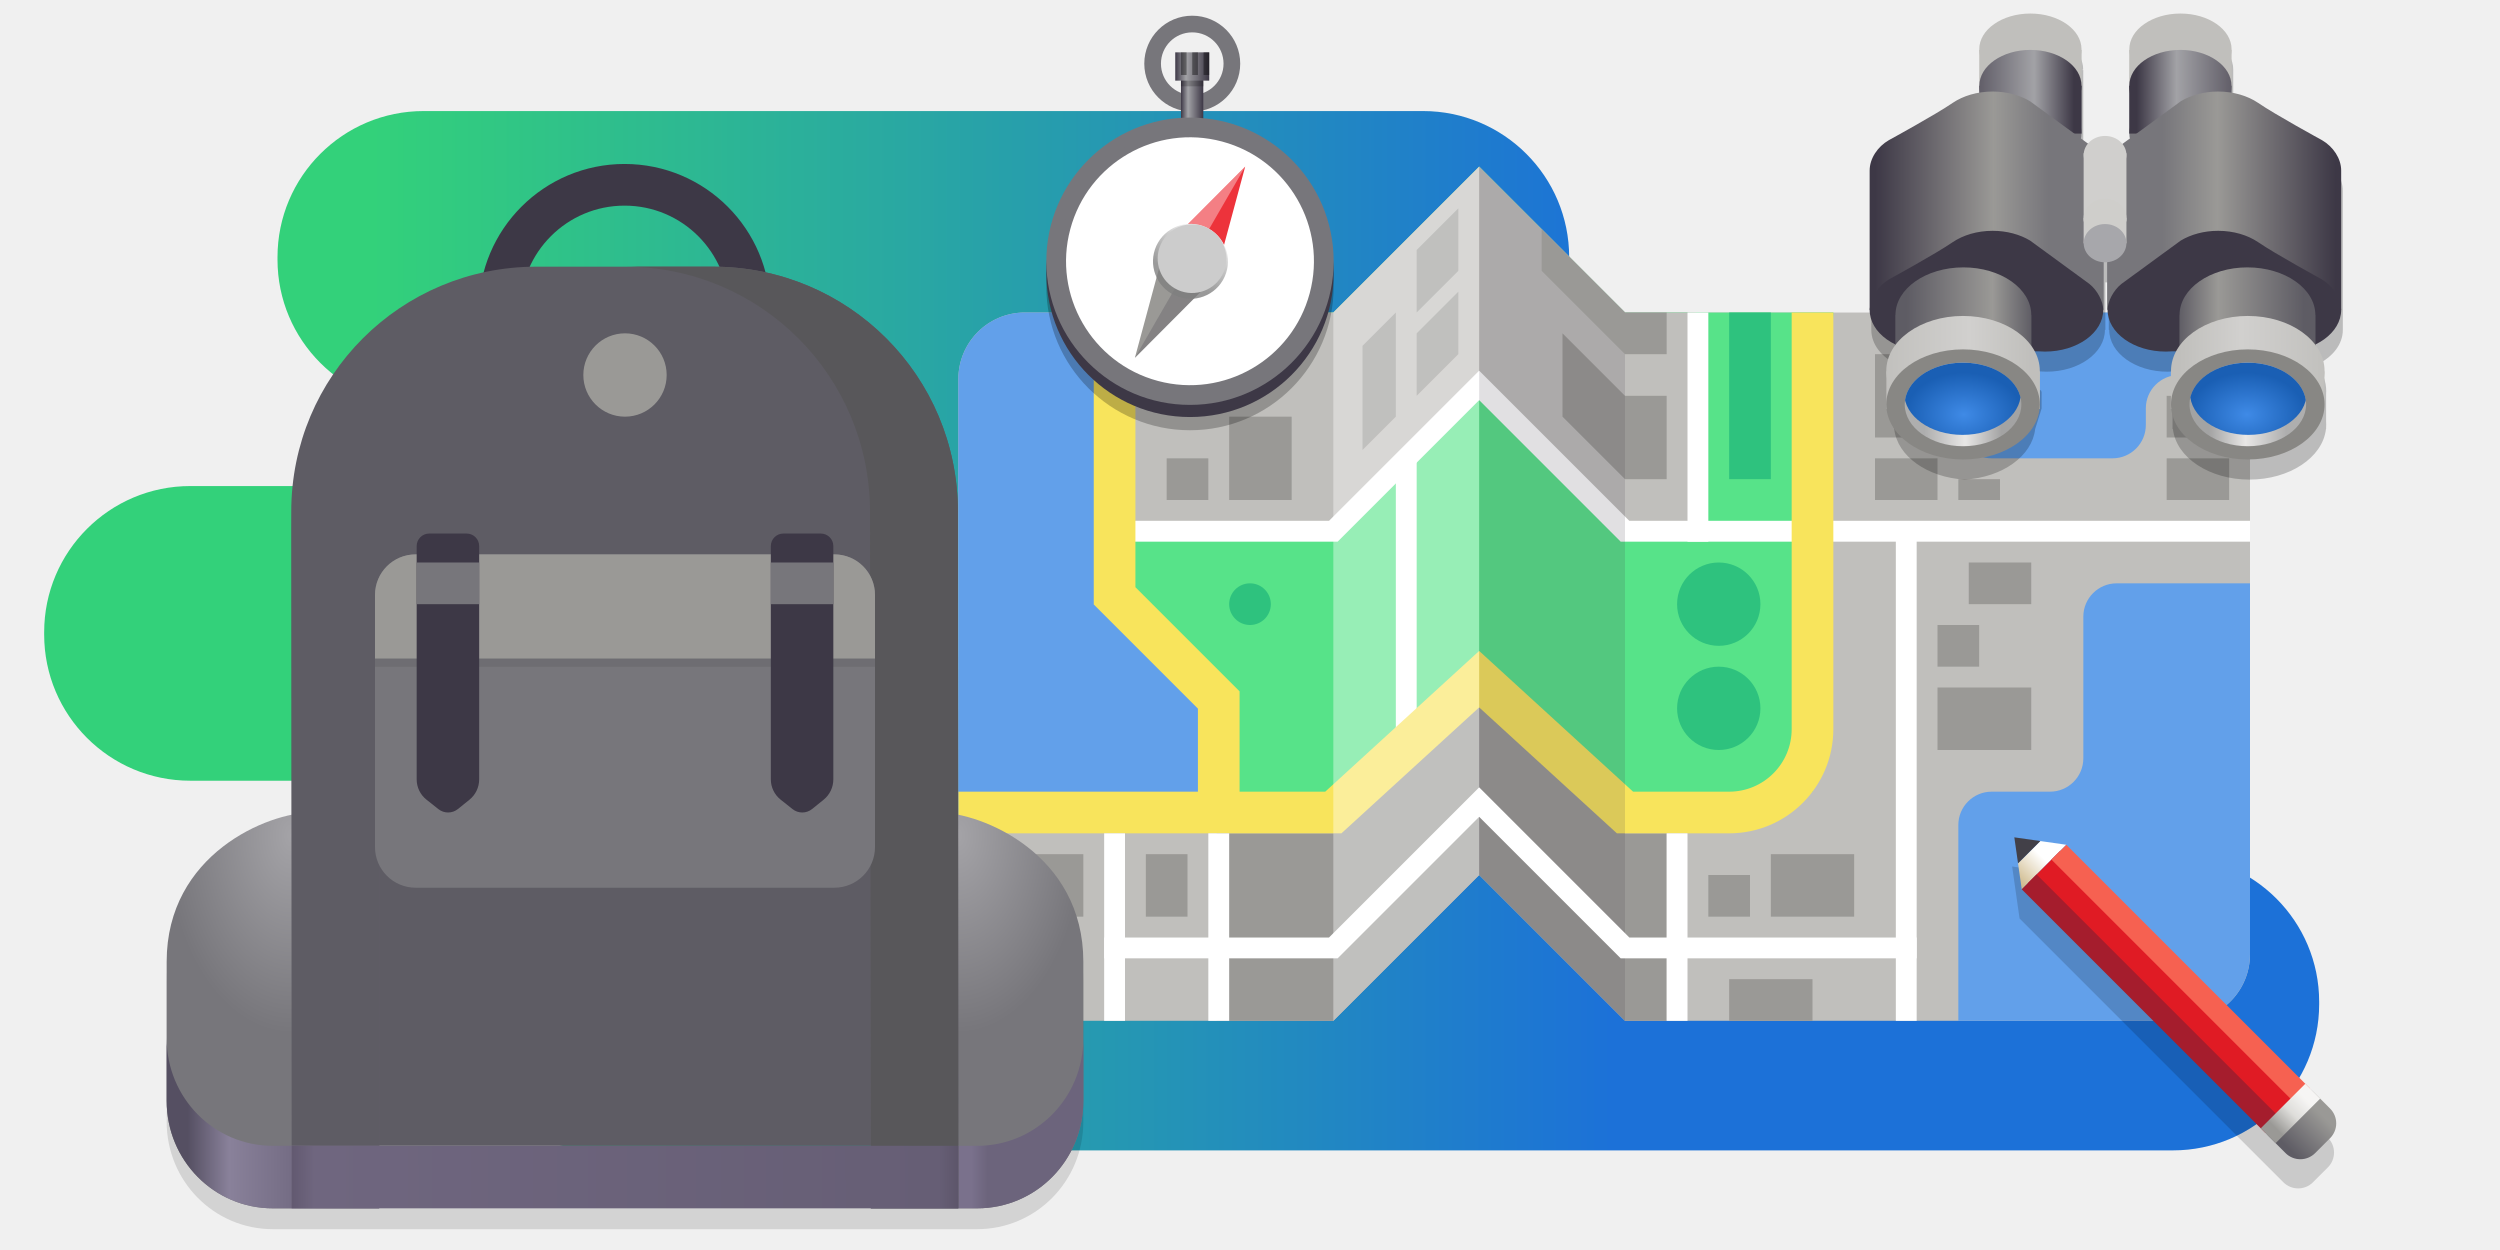
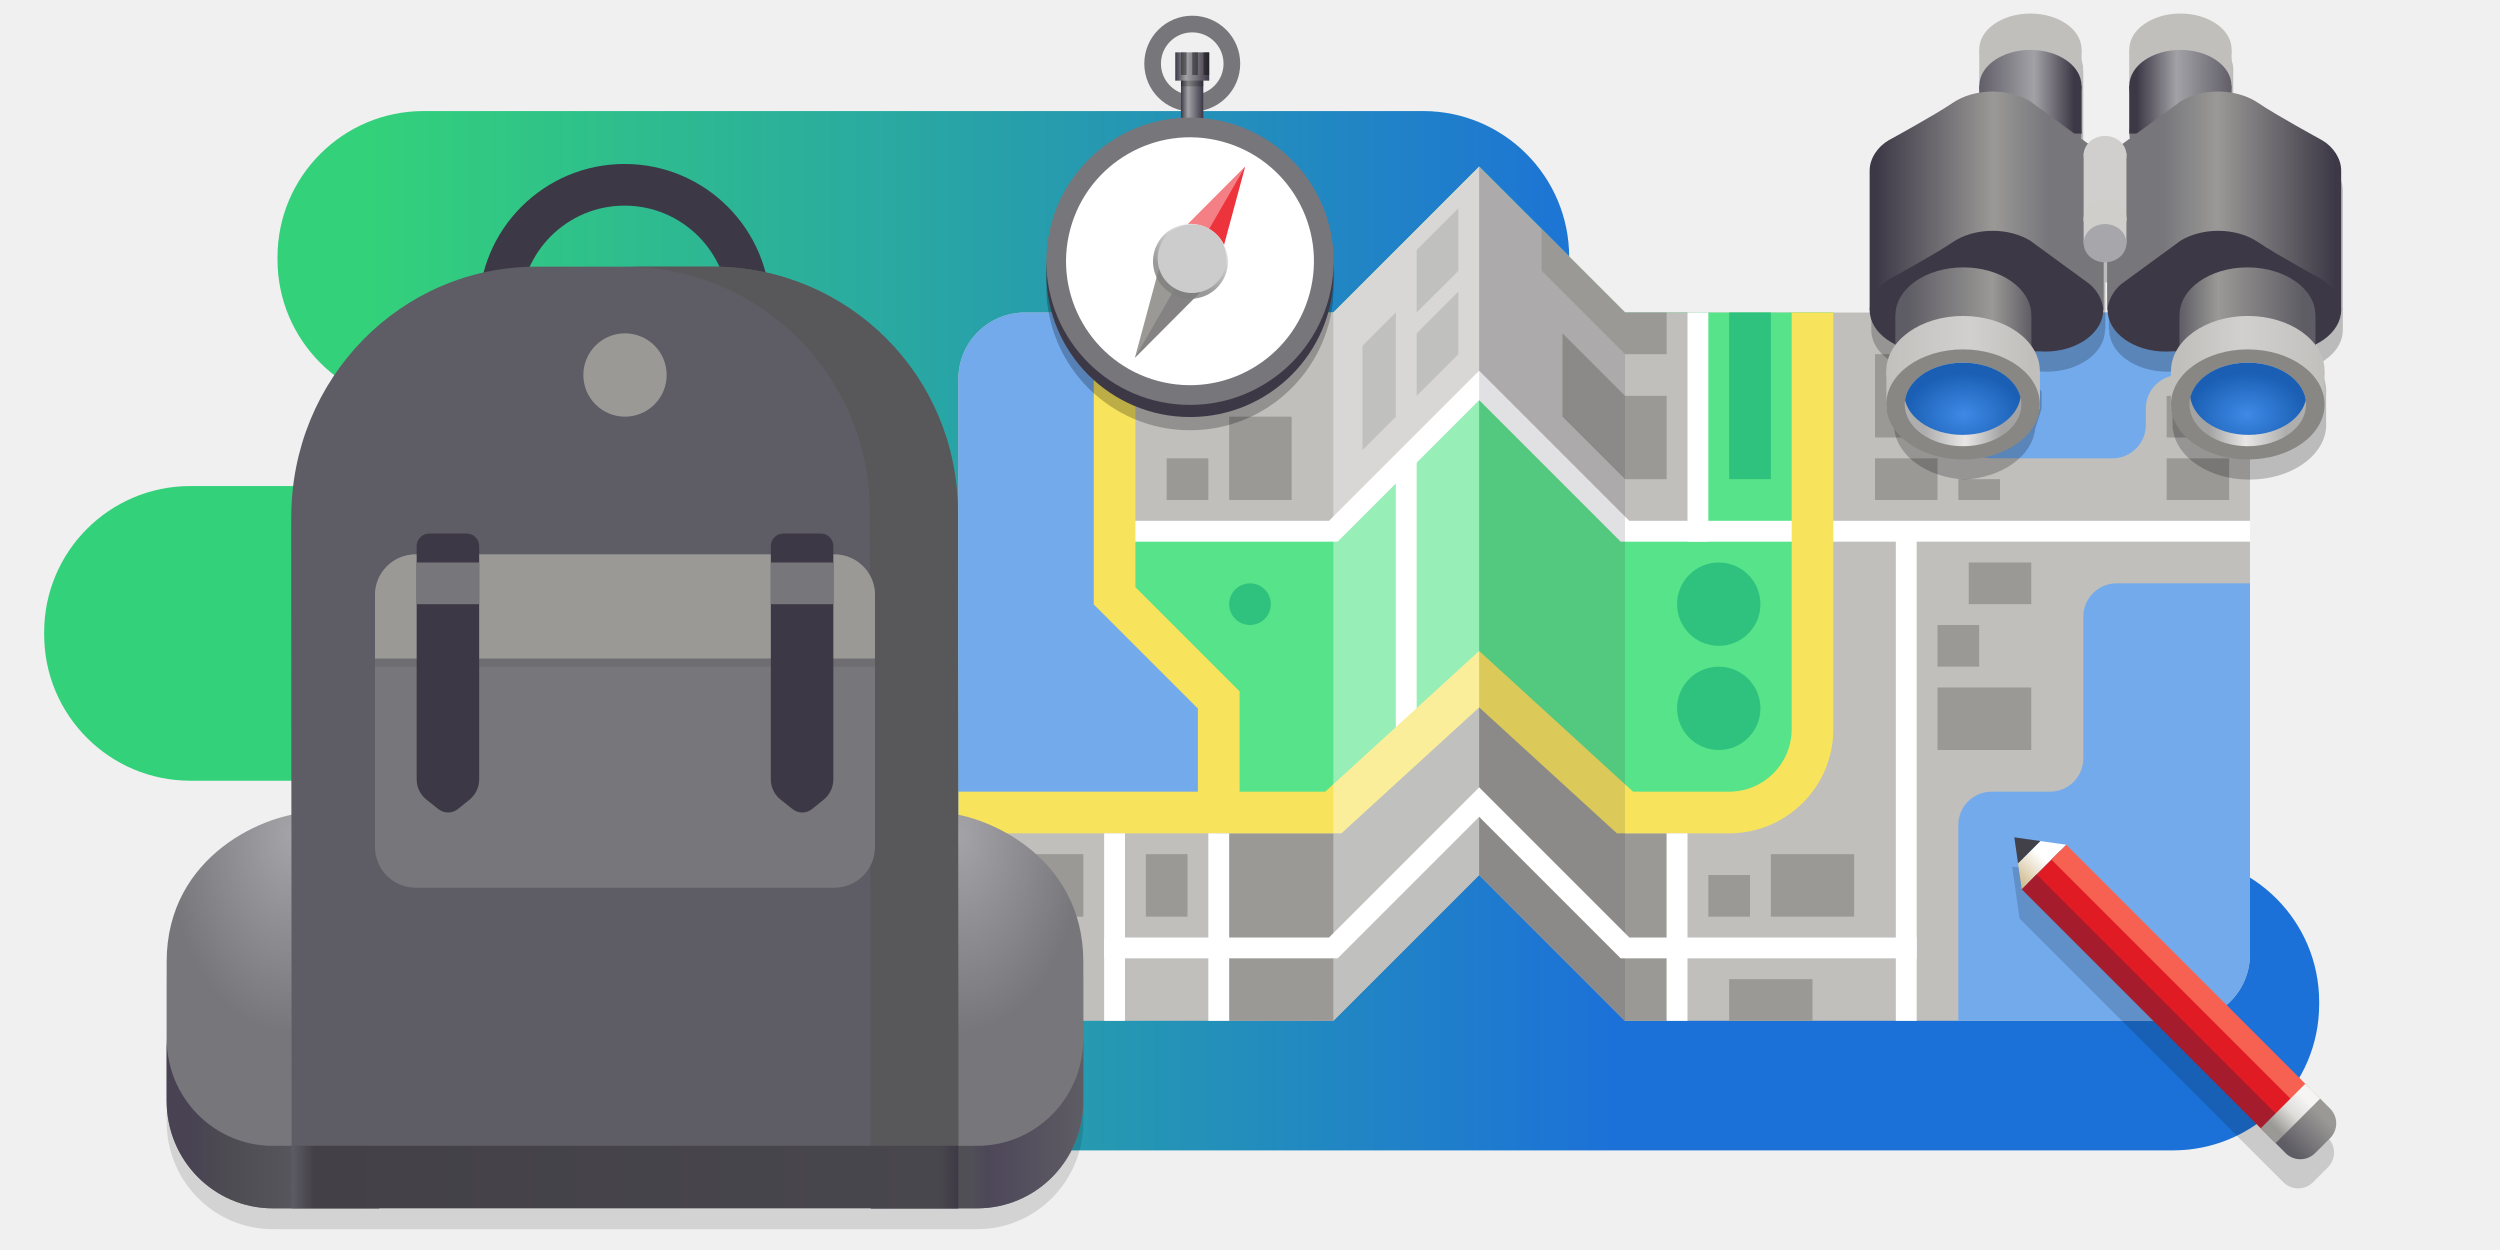
<svg xmlns="http://www.w3.org/2000/svg" xmlns:xlink="http://www.w3.org/1999/xlink" height="300" width="600" version="1.1" id="svg445">
  <defs id="defs193">
    <linearGradient xlink:href="#linearGradient3161" id="linearGradient4128" gradientUnits="userSpaceOnUse" gradientTransform="matrix(0.3,0,0,0.3,4.6,-10.62781)" x1="1275.703" y1="760" x2="281.122" y2="760" />
    <linearGradient id="linearGradient3161">
      <stop style="stop-color:#1c71d8;stop-opacity:1" offset="0" id="stop3157" />
      <stop style="stop-color:#33d17a;stop-opacity:1" offset="1" id="stop3159" />
    </linearGradient>
    <clipPath clipPathUnits="userSpaceOnUse" id="clipPath2067">
      <path id="path2069" style="opacity:1;fill:#c0bfbc;fill-opacity:1;stroke:none;stroke-width:2;stroke-linecap:square;stroke-linejoin:round;stroke-dashoffset:26.4;stroke-opacity:1" d="m 355,675 -35,35 h -74 c -8.864,0 -16,7.136 -16,16 v 138 c 0,8.864 7.136,16 16,16 h 74 l 35,-35 35,35 h 134 c 8.864,0 16,-7.136 16,-16 V 726 c 0,-8.864 -7.136,-16 -16,-16 H 390 Z" />
    </clipPath>
    <linearGradient xlink:href="#linearGradient1307" id="linearGradient1102" x1="60" y1="199.856" x2="68" y2="199.856" gradientUnits="userSpaceOnUse" gradientTransform="matrix(0.8934381,0,0,0.8934381,7.504985,20.46921)" />
    <linearGradient id="linearGradient1307">
      <stop style="stop-color:#3d3846;stop-opacity:1" offset="0" id="stop1300" />
      <stop style="stop-color:#a2a2a6;stop-opacity:1" offset="0.317" id="stop1303" />
      <stop style="stop-color:#3d3846;stop-opacity:1" offset="1" id="stop1305" />
    </linearGradient>
    <linearGradient xlink:href="#linearGradient1307" id="linearGradient1120" x1="58" y1="189" x2="70" y2="189" gradientUnits="userSpaceOnUse" gradientTransform="matrix(0.9063729,0,0,0.9063729,6.714744,16.34033)" />
    <filter id="filter4520" x="-0.06" y="-0.06" width="1.12" height="1.12" style="color-interpolation-filters:sRGB">
      <feGaussianBlur stdDeviation="1.2" id="feGaussianBlur100" />
    </filter>
    <linearGradient xlink:href="#linearGradient4631" id="linearGradient1616" gradientUnits="userSpaceOnUse" gradientTransform="matrix(0.2727273,0,0,0.2727273,16.11182,15.66728)" x1="175.59" y1="822.553" x2="175.59" y2="881.22" />
    <linearGradient id="linearGradient4631" x1="147.31" x2="185.85" y1="830.88" y2="869.42" gradientTransform="translate(351.45,336.28)" gradientUnits="userSpaceOnUse">
      <stop style="stop-color:#f2f2f2;stop-opacity:1" offset="0" id="stop83-3" />
      <stop style="stop-color:#808080;stop-opacity:.8" offset="1" id="stop85-6" />
    </linearGradient>
    <linearGradient xlink:href="#linearGradient1005" id="linearGradient1717" gradientUnits="userSpaceOnUse" gradientTransform="matrix(0.1561229,-0.1103955,0.1561229,0.1103955,46.96632,104.4692)" x1="128.817" y1="-97.698" x2="158.518" y2="-127.399" />
    <linearGradient id="linearGradient1005">
      <stop id="stop1001" offset="0" style="stop-color:#d0bb8e;stop-opacity:1" />
      <stop id="stop1003" offset="1" style="stop-color:#ffffff;stop-opacity:1" />
    </linearGradient>
    <linearGradient xlink:href="#linearGradient1686" id="linearGradient1719" gradientUnits="userSpaceOnUse" gradientTransform="matrix(1.579997,0,0,1,-97.10629,-104)" x1="115" y1="183" x2="115" y2="174" />
    <linearGradient id="linearGradient1686">
      <stop id="stop1682" offset="0" style="stop-color:#5e5c64;stop-opacity:1" />
      <stop id="stop1684" offset="1" style="stop-color:#9a9996;stop-opacity:1" />
    </linearGradient>
    <linearGradient xlink:href="#linearGradient1514" id="linearGradient1721" gradientUnits="userSpaceOnUse" gradientTransform="translate(-29.33333,-104)" x1="110" y1="182" x2="110" y2="174" />
    <linearGradient id="linearGradient1514">
      <stop style="stop-color:#9a9996;stop-opacity:1;" offset="0" id="stop1510" />
      <stop id="stop1516" offset="0.533" style="stop-color:#deddda;stop-opacity:1" />
      <stop style="stop-color:#f6f5f4;stop-opacity:1" offset="1" id="stop1512" />
    </linearGradient>
    <linearGradient xlink:href="#linearGradient1181" id="linearGradient3613" gradientUnits="userSpaceOnUse" x1="1574.435" y1="213.236" x2="1648.121" y2="213.236" />
    <linearGradient id="linearGradient1181">
      <stop style="stop-color:#77767b;stop-opacity:1;" offset="0" id="stop1177" />
      <stop style="stop-color:#a2a2a6;stop-opacity:1" offset="0.317" id="stop1185" />
      <stop style="stop-color:#77767b;stop-opacity:1" offset="1" id="stop1179" />
    </linearGradient>
    <linearGradient xlink:href="#linearGradient1307" id="linearGradient3615" gradientUnits="userSpaceOnUse" x1="1574.435" y1="213.236" x2="1648.121" y2="213.236" />
    <linearGradient xlink:href="#linearGradient1298" id="linearGradient1183" x1="1589.498" y1="211.155" x2="1690.939" y2="211.155" gradientUnits="userSpaceOnUse" />
    <linearGradient id="linearGradient1298">
      <stop style="stop-color:#77767b;stop-opacity:1;" offset="0" id="stop1292" />
      <stop style="stop-color:#9a9996;stop-opacity:1" offset="0.317" id="stop1294" />
      <stop style="stop-color:#3d3846;stop-opacity:1" offset="1" id="stop1296" />
    </linearGradient>
    <linearGradient xlink:href="#linearGradient1315" id="linearGradient1214" gradientUnits="userSpaceOnUse" x1="1574.435" y1="213.236" x2="1648.121" y2="213.236" gradientTransform="translate(24.42045)" />
    <linearGradient id="linearGradient1315">
      <stop style="stop-color:#5e5c64;stop-opacity:1" offset="0" id="stop1309" />
      <stop style="stop-color:#9a9996;stop-opacity:1" offset="0.317" id="stop1311" />
      <stop style="stop-color:#5e5c64;stop-opacity:1" offset="1" id="stop1313" />
    </linearGradient>
    <linearGradient xlink:href="#linearGradient1269" id="linearGradient3619" gradientUnits="userSpaceOnUse" x1="1575.074" y1="300.139" x2="1663.814" y2="300.139" gradientTransform="translate(24.42045)" />
    <linearGradient id="linearGradient1269">
      <stop style="stop-color:#c0bfbc;stop-opacity:1;" offset="0" id="stop1265" />
      <stop style="stop-color:#d1d0ce;stop-opacity:1" offset="0.407" id="stop1273" />
      <stop style="stop-color:#c0bfbc;stop-opacity:1" offset="1" id="stop1267" />
    </linearGradient>
    <clipPath clipPathUnits="userSpaceOnUse" id="clipPath1547">
      <ellipse style="fill:#9141ac;fill-opacity:1;stroke:none;stroke-width:2;stroke-opacity:0.957;stop-color:#000000" id="ellipse1549" cx="1615.072" cy="332.343" rx="34.171" ry="24.497" />
    </clipPath>
    <linearGradient xlink:href="#linearGradient1306" id="linearGradient1308" x1="1592.402" y1="350.835" x2="1637.724" y2="350.835" gradientUnits="userSpaceOnUse" />
    <linearGradient id="linearGradient1306">
      <stop style="stop-color:#a3a3a3;stop-opacity:1" offset="0" id="stop1302" />
      <stop style="stop-color:#e8e7e6;stop-opacity:1" offset="0.472" id="stop1310" />
      <stop style="stop-color:#aeaeae;stop-opacity:1" offset="1" id="stop1304" />
    </linearGradient>
    <radialGradient xlink:href="#linearGradient3625" id="radialGradient3627" cx="1614.563" cy="343.175" fx="1614.563" fy="343.175" r="34.171" gradientTransform="matrix(0.9999995,0,0,0.7169033,7.2097993e-4,92.20299)" gradientUnits="userSpaceOnUse" />
    <linearGradient id="linearGradient3625">
      <stop style="stop-color:#3f8ae6;stop-opacity:1" offset="0" id="stop3621" />
      <stop style="stop-color:#1a5fb4;stop-opacity:1" offset="1" id="stop3623" />
    </linearGradient>
    <radialGradient xlink:href="#linearGradient1170" id="radialGradient1200" gradientUnits="userSpaceOnUse" gradientTransform="matrix(1.176397,0,0,1.859117,13.91712,-222.0818)" cx="-214.941" cy="235.923" fx="-214.941" fy="235.923" r="25.55" />
    <linearGradient id="linearGradient1170">
      <stop style="stop-color:#a4a3a7;stop-opacity:1" offset="0" id="stop1166" />
      <stop style="stop-color:#77767b;stop-opacity:1" offset="1" id="stop1168" />
    </linearGradient>
    <radialGradient xlink:href="#linearGradient1170" id="radialGradient1172" cx="-78.897" cy="235.923" fx="-78.897" fy="235.923" r="25.55" gradientTransform="matrix(1.176397,0,0,1.859117,13.91712,-222.0818)" gradientUnits="userSpaceOnUse" />
    <linearGradient xlink:href="#linearGradient1206" id="linearGradient1208" x1="263.087" y1="280.943" x2="290" y2="280.943" gradientUnits="userSpaceOnUse" />
    <linearGradient id="linearGradient1206">
-       <stop style="stop-color:#7a718c;stop-opacity:1" offset="0" id="stop1202" />
-       <stop style="stop-color:#6c647c;stop-opacity:1;" offset="0.147" id="stop1210" />
-       <stop style="stop-color:#6c647c;stop-opacity:1" offset="1" id="stop1204" />
+       <stop style="stop-color:#504f56;stop-opacity:1" offset="0" id="stop1202" />
+       <stop style="stop-color:#4d4759;stop-opacity:1" offset="0.147" id="stop1210" />
+       <stop style="stop-color:#5e5c64;stop-opacity:1" offset="1" id="stop1204" />
    </linearGradient>
    <linearGradient xlink:href="#linearGradient1160" id="linearGradient1162" x1="-263.84" y1="291" x2="-228.84" y2="291" gradientUnits="userSpaceOnUse" />
    <linearGradient id="linearGradient1160">
-       <stop style="stop-color:#554f62;stop-opacity:1" offset="0" id="stop1156" />
-       <stop style="stop-color:#89819a;stop-opacity:1" offset="0.286" id="stop1164" />
-       <stop style="stop-color:#675f76;stop-opacity:1" offset="1" id="stop1158" />
+       <stop style="stop-color:#484253;stop-opacity:1" offset="0" id="stop1156" />
+       <stop style="stop-color:#4d4c52;stop-opacity:1" offset="0.286" id="stop1164" />
+       <stop style="stop-color:#5e5c64;stop-opacity:1" offset="1" id="stop1158" />
    </linearGradient>
    <linearGradient xlink:href="#linearGradient1135" id="linearGradient1137" x1="88.703" y1="206.089" x2="260.1" y2="206.22" gradientUnits="userSpaceOnUse" gradientTransform="matrix(-1,0,0,1,21.16016,16)" />
    <linearGradient id="linearGradient1135">
      <stop style="stop-color:#7a728a;stop-opacity:1" offset="0" id="stop1131" />
-       <stop style="stop-color:#5a5367;stop-opacity:1" offset="0.058" id="stop1143" />
-       <stop style="stop-color:#665e75;stop-opacity:1" offset="0.093" id="stop1141" />
-       <stop style="stop-color:#6f667f;stop-opacity:1" offset="0.968" id="stop1139" />
-       <stop style="stop-color:#625970;stop-opacity:1" offset="1" id="stop1133" />
+       <stop style="stop-color:#3d3846;stop-opacity:1" offset="0.065" id="stop1143" />
+       <stop style="stop-color:#49474e;stop-opacity:1" offset="0.093" id="stop1141" />
+       <stop style="stop-color:#434147;stop-opacity:1" offset="0.968" id="stop1139" />
+       <stop style="stop-color:#5e5c64;stop-opacity:1" offset="1" id="stop1133" />
    </linearGradient>
    <linearGradient xlink:href="#linearGradient1307" id="linearGradient1875" gradientUnits="userSpaceOnUse" x1="1574.435" y1="213.236" x2="1648.121" y2="213.236" />
    <linearGradient xlink:href="#linearGradient1269" id="linearGradient1877" gradientUnits="userSpaceOnUse" gradientTransform="translate(24.42045)" x1="1575.074" y1="300.139" x2="1663.814" y2="300.139" />
  </defs>
  <g id="layer3">
    <path id="rect1722" style="opacity:1;fill:url(#linearGradient4128);fill-opacity:1;stroke:none;stroke-width:2;stroke-opacity:0.957;stop-color:#000000" d="m 66.6,61.732 v 0.56 a 35.08,35.08 45 0 0 35.08,35.08 h 17.948 a 8,8 45 0 1 8,8 v 3.28 a 8,8 135 0 1 -8,8 H 45.68 A 35.08,35.08 135 0 0 10.6,151.732 v 0.56 a 35.08,35.08 45 0 0 35.08,35.08 H 148 a 8,8 45 0 1 8,8 v 2 a 8,8 135 0 1 -8,8 h -4.32 A 35.08,35.08 135 0 0 108.6,240.452 v 0.56 a 35.08,35.08 45 0 0 35.08,35.08 H 521.52 A 35.08,35.08 135 0 0 556.6,241.013 v -0.56 A 35.08,35.08 45 0 0 521.52,205.372 H 276 a 8,8 45 0 1 -8,-8 v -2 a 8,8 135 0 1 8,-8 h 79.52 A 35.08,35.08 135 0 0 390.6,152.292 v -0.56 A 35.08,35.08 45 0 0 355.52,116.652 H 334.217 A 9.617,9.617 45 0 1 324.6,107.035 v -0.045 a 9.617,9.617 135 0 1 9.617,-9.617 h 7.303 A 35.08,35.08 135 0 0 376.6,62.292 V 61.732 A 35.08,35.08 45 0 0 341.52,26.652 H 101.68 A 35.08,35.08 135 0 0 66.6,61.732 Z" />
  </g>
  <g id="layer1">
    <g id="g2280" transform="translate(0,-635)">
      <path id="path2181" style="opacity:1;fill:#c0bfbc;fill-opacity:1;stroke:none;stroke-width:2;stroke-linecap:square;stroke-linejoin:round;stroke-dashoffset:26.4;stroke-opacity:1" d="m 355,675 -35,35 h -74 c -8.864,0 -16,7.136 -16,16 v 138 c 0,8.864 7.136,16 16,16 h 74 l 35,-35 35,35 h 134 c 8.864,0 16,-7.136 16,-16 V 726 c 0,-8.864 -7.136,-16 -16,-16 H 390 Z" />
      <path id="path2183" style="fill:#9a9996;fill-opacity:1;stroke:none;stroke-width:2;stroke-linecap:square;stroke-linejoin:round;stroke-dashoffset:26.4" d="m 292,835 h 28 l 35,-35 35,35 h 10 v 45 h -10 l -35,-35 -35,35 h -28 z" />
      <path style="fill:#57e389;stroke:none;stroke-width:1px;stroke-linecap:butt;stroke-linejoin:miter;stroke-opacity:1" d="m 292.5,833 v -30 l -25,-25 V 710 H 320 l 35,-35 35,35 h 50 l -5,115 -45,5 -35,-32 -35,32 z" id="path2185" />
      <path style="fill:none;stroke:#ffffff;stroke-width:5;stroke-linecap:butt;stroke-linejoin:miter;stroke-miterlimit:4;stroke-dasharray:none;stroke-opacity:1" d="M 337.5,812 V 744.5" id="path2187" />
      <path style="fill:#c0bfbc;fill-opacity:1;stroke:none;stroke-width:1px;stroke-linecap:butt;stroke-linejoin:miter;stroke-opacity:1" d="m 272,762.5 h 48 l 35,-35 35,35 h 17 V 710 h -17 l -35,-35 -35,35 h -50 z" id="path2684" />
      <path style="fill:none;stroke:#ffffff;stroke-width:5;stroke-linecap:butt;stroke-linejoin:miter;stroke-miterlimit:4;stroke-dasharray:none;stroke-opacity:1" d="m 272,762.5 h 48 l 35,-35 35,35 h 150" id="path2189" />
      <g id="g2197" clip-path="url(#clipPath2067)">
-         <path id="path2191" style="fill:#62a0ea;fill-opacity:1;stroke-width:3;stroke-opacity:0.957;stop-color:#000000" d="m 531.95,688 v 29 a 8,8 135 0 1 -8,8 H 523 a 8,8 135 0 0 -8,8 v 4 a 8,8 135 0 1 -8,8 h -29 a 8,8 45 0 1 -8,-8 v -19 a 8,8 135 0 1 8,-8 h 4 a 8,8 135 0 0 8,-8 v -14 a 8,8 135 0 1 8,-8 h 25.95 a 8,8 45 0 1 8,8 z" />
-         <path id="path2193" style="fill:#62a0ea;fill-opacity:1;stroke-width:5.91;stroke-opacity:0.957;stop-color:#000000" d="m 590,783 v 64 a 8,8 135 0 1 -8,8 h -19 a 8,8 135 0 0 -8,8 v 24 a 8,8 135 0 1 -8,8 h -69 a 8,8 45 0 1 -8,-8 v -54 a 8,8 135 0 1 8,-8 h 14 a 8,8 135 0 0 8,-8 v -34 a 8,8 135 0 1 8,-8 h 74 a 8,8 45 0 1 8,8 z" />
-         <path style="fill:#62a0ea;fill-opacity:1;stroke:none;stroke-width:1px;stroke-linecap:butt;stroke-linejoin:miter;stroke-opacity:1" d="m 292.5,803 v 30 H 186.049 V 697.82 L 267.5,710 v 68 z" id="path2195" />
+         <path id="path2191" style="fill:#73aaec;fill-opacity:1;stroke-width:3;stroke-opacity:0.957;stop-color:#000000" d="m 531.95,688 v 29 a 8,8 135 0 1 -8,8 H 523 a 8,8 135 0 0 -8,8 v 4 a 8,8 135 0 1 -8,8 h -29 a 8,8 45 0 1 -8,-8 v -19 a 8,8 135 0 1 8,-8 h 4 a 8,8 135 0 0 8,-8 v -14 a 8,8 135 0 1 8,-8 h 25.95 a 8,8 45 0 1 8,8 z" />
+         <path id="path2193" style="fill:#73aaec;fill-opacity:1;stroke-width:5.91;stroke-opacity:0.957;stop-color:#000000" d="m 590,783 v 64 a 8,8 135 0 1 -8,8 h -19 a 8,8 135 0 0 -8,8 v 24 a 8,8 135 0 1 -8,8 h -69 a 8,8 45 0 1 -8,-8 v -54 a 8,8 135 0 1 8,-8 h 14 a 8,8 135 0 0 8,-8 v -34 a 8,8 135 0 1 8,-8 h 74 a 8,8 45 0 1 8,8 z" />
+         <path style="fill:#73aaec;fill-opacity:1;stroke:none;stroke-width:1px;stroke-linecap:butt;stroke-linejoin:miter;stroke-opacity:1" d="m 292.5,803 v 30 H 186.049 V 697.82 L 267.5,710 v 68 z" id="path2195" />
      </g>
      <path style="fill:none;stroke:#f8e45c;stroke-width:10;stroke-linecap:butt;stroke-linejoin:miter;stroke-miterlimit:4;stroke-dasharray:none;stroke-opacity:1" d="m 267.5,710 v 68 l 25,25 v 30" id="path2203" />
      <path style="fill:#9a9996;fill-opacity:1;stroke:none;stroke-width:1px;stroke-linecap:butt;stroke-linejoin:miter;stroke-opacity:1" d="m 400,750 h -10 l -15,-15 v -20 l 15,15 h 10 z" id="path2698" />
      <path style="fill:none;stroke:#f8e45c;stroke-width:10;stroke-linecap:butt;stroke-linejoin:miter;stroke-miterlimit:4;stroke-dasharray:none;stroke-opacity:1" d="m 435,710 v 100 a 20,20 135 0 1 -20,20 h -25 l -35,-32 -35,32 h -90" id="path2205" />
      <path style="fill:#9a9996;fill-opacity:1;stroke:none;stroke-width:1px;stroke-linecap:butt;stroke-linejoin:miter;stroke-opacity:1" d="m 327,743 8,-8 v -25 l -8,8 z" id="path2690" />
      <path style="fill:#9a9996;fill-opacity:1;stroke:none;stroke-width:1px;stroke-linecap:butt;stroke-linejoin:miter;stroke-opacity:1" d="m 340,730 10,-10 v -15 l -10,10 z" id="path2692" />
      <path style="fill:#9a9996;fill-opacity:1;stroke:none;stroke-width:1px;stroke-linecap:butt;stroke-linejoin:miter;stroke-opacity:1" d="m 340,710 10,-10 v -15 l -10,10 z" id="path3153" />
      <path style="opacity:0.38;fill:#ffffff;fill-opacity:1;stroke:none;stroke-width:1px;stroke-linecap:butt;stroke-linejoin:miter;stroke-opacity:1" d="m 320,880 35,-35 V 675 l -35,35 z" id="path2209" />
      <path style="opacity:0.16;fill:#3d3846;stroke:none;stroke-width:1px;stroke-linecap:butt;stroke-linejoin:miter;stroke-opacity:1" d="M 390,880 355,845 V 675 l 35,35 z" id="path2211" />
      <path style="fill:none;stroke:#ffffff;stroke-width:5;stroke-linecap:butt;stroke-linejoin:miter;stroke-miterlimit:4;stroke-dasharray:none;stroke-opacity:1" d="M 407.5,765 V 710" id="path2213" />
      <rect style="fill:#9a9996;fill-opacity:1;stroke:none;stroke-width:2;stroke-linecap:square;stroke-linejoin:round;stroke-dashoffset:26.4" id="rect2215" width="10" height="10" x="465" y="785" />
      <rect style="fill:#9a9996;fill-opacity:1;stroke:none;stroke-width:2;stroke-linecap:square;stroke-linejoin:round;stroke-dashoffset:26.4" id="rect2217" width="15" height="10" x="472.5" y="770" />
      <rect style="fill:#9a9996;fill-opacity:1;stroke:none;stroke-width:2;stroke-linecap:square;stroke-linejoin:round;stroke-dashoffset:26.4" id="rect2219" width="22.5" height="15" x="465" y="800" />
      <rect style="fill:#9a9996;fill-opacity:1;stroke:none;stroke-width:2;stroke-linecap:square;stroke-linejoin:round;stroke-dashoffset:26.4" id="rect2221" width="15" height="10" x="450" y="745" />
      <rect style="fill:#9a9996;fill-opacity:1;stroke:none;stroke-width:2;stroke-linecap:square;stroke-linejoin:round;stroke-dashoffset:26.4" id="rect2223" width="10" height="20" x="450" y="720" />
      <rect style="fill:#9a9996;fill-opacity:1;stroke:none;stroke-width:2;stroke-linecap:square;stroke-linejoin:round;stroke-dashoffset:26.4" id="rect2225" width="15" height="10" x="520" y="745" />
      <rect style="fill:#9a9996;fill-opacity:1;stroke:none;stroke-width:2;stroke-linecap:square;stroke-linejoin:round;stroke-dashoffset:26.4" id="rect2227" width="15" height="10" x="520" y="730" />
      <rect style="fill:#9a9996;fill-opacity:1;stroke:none;stroke-width:2;stroke-linecap:square;stroke-linejoin:round;stroke-dashoffset:26.4" id="rect2229" width="10" height="10" x="410" y="845" />
      <rect style="fill:#9a9996;fill-opacity:1;stroke:none;stroke-width:2;stroke-linecap:square;stroke-linejoin:round;stroke-dashoffset:26.4" id="rect2231" width="20" height="15" x="425" y="840" />
      <path style="fill:none;stroke:#ffffff;stroke-width:5;stroke-linecap:butt;stroke-linejoin:miter;stroke-miterlimit:4;stroke-dasharray:none;stroke-opacity:1" d="m 265,862.5 h 55 L 355,827.5 l 35,35 h 70" id="path2233" />
      <path style="fill:none;stroke:#ffffff;stroke-width:5;stroke-linecap:butt;stroke-linejoin:miter;stroke-miterlimit:4;stroke-dasharray:none;stroke-opacity:1" d="M 292.5,880 V 835" id="path2235" />
      <path style="fill:none;stroke:#ffffff;stroke-width:5;stroke-linecap:butt;stroke-linejoin:miter;stroke-miterlimit:4;stroke-dasharray:none;stroke-opacity:1" d="M 267.5,880 V 835" id="path2237" />
      <path style="fill:none;stroke:#ffffff;stroke-width:5;stroke-linecap:butt;stroke-linejoin:miter;stroke-miterlimit:4;stroke-dasharray:none;stroke-opacity:1" d="M 457.5,880 V 762" id="path2239" />
      <rect style="fill:#9a9996;fill-opacity:1;stroke:none;stroke-width:2;stroke-linecap:square;stroke-linejoin:round;stroke-dashoffset:26.4" id="rect2241" width="20" height="10" x="415" y="870" />
      <rect style="fill:#9a9996;fill-opacity:1;stroke:none;stroke-width:2;stroke-linecap:square;stroke-linejoin:round;stroke-dashoffset:26.4" id="rect2243" width="10" height="5" x="470" y="750" />
      <rect style="fill:#9a9996;fill-opacity:1;stroke:none;stroke-width:2;stroke-linecap:square;stroke-linejoin:round;stroke-dashoffset:26.4" id="rect2245" width="25" height="15" x="235" y="840" />
      <path style="fill:none;stroke:#ffffff;stroke-width:5;stroke-linecap:butt;stroke-linejoin:miter;stroke-miterlimit:4;stroke-dasharray:none;stroke-opacity:1" d="M 402.5,880 V 835" id="path2247" />
      <circle style="fill:#2ec27e;stroke:none;stroke-width:4;stroke-linecap:square;stroke-linejoin:round;stroke-dashoffset:26.4" id="path2678" cx="412.5" cy="805" r="10" />
      <circle style="fill:#2ec27e;stroke:none;stroke-width:4;stroke-linecap:square;stroke-linejoin:round;stroke-dashoffset:26.4" id="circle2680" cx="412.5" cy="780" r="10" />
      <rect style="fill:#9a9996;fill-opacity:1;stroke:none;stroke-width:2;stroke-linecap:square;stroke-linejoin:round;stroke-dashoffset:26.4" id="rect2688" width="10" height="15" x="275" y="840" />
      <path style="fill:#9a9996;fill-opacity:1;stroke:none;stroke-width:1px;stroke-linecap:butt;stroke-linejoin:miter;stroke-opacity:1" d="m 400,720 h -10 l -20,-20 v -10 l 20,20 h 10 z" id="path2720" />
      <rect style="fill:#2ec27e;fill-opacity:1;stroke:none;stroke-width:2;stroke-linecap:square;stroke-linejoin:round;stroke-dashoffset:26.4" id="rect2722" width="10" height="40" x="415" y="710" />
      <rect style="fill:#9a9996;fill-opacity:1;stroke:none;stroke-width:2;stroke-linecap:square;stroke-linejoin:round;stroke-dashoffset:26.4" id="rect3147" width="10" height="10" x="280" y="745" />
      <rect style="fill:#9a9996;fill-opacity:1;stroke:none;stroke-width:2;stroke-linecap:square;stroke-linejoin:round;stroke-dashoffset:26.4" id="rect3149" width="15" height="20" x="295" y="735" />
      <circle style="fill:#2ec27e;stroke:none;stroke-width:4;stroke-linecap:square;stroke-linejoin:round;stroke-dashoffset:26.4" id="circle3155" cx="300" cy="780" r="5" />
    </g>
    <g id="g42790" transform="matrix(0.7495393,0,0,0.7495393,237.6277,-124.6881)" style="stroke-width:3.333">
      <g id="g153323" style="stroke-width:3.333">
        <circle r="12.689" cy="186.738" cx="64.723" id="circle882" style="display:inline;vector-effect:none;fill:none;fill-opacity:1;stroke:#77767b;stroke-width:5.337;stroke-linecap:butt;stroke-linejoin:round;stroke-miterlimit:4;stroke-dasharray:none;stroke-dashoffset:0;stroke-opacity:1;enable-background:new" />
        <rect style="display:inline;vector-effect:none;fill:url(#linearGradient1102);fill-opacity:1;stroke:none;stroke-width:5.956;stroke-linecap:butt;stroke-linejoin:round;stroke-miterlimit:4;stroke-dasharray:none;stroke-dashoffset:0;stroke-opacity:1;enable-background:new" id="rect872" width="7.148" height="17.869" x="61.111" y="190.222" />
        <rect style="display:inline;vector-effect:none;fill:url(#linearGradient1120);fill-opacity:1;stroke:none;stroke-width:6.043;stroke-linecap:butt;stroke-linejoin:round;stroke-miterlimit:4;stroke-dasharray:none;stroke-dashoffset:0;stroke-opacity:1;enable-background:new" id="rect876" width="10.876" height="9.064" x="59.284" y="183.113" />
        <rect style="display:inline;opacity:0.2;vector-effect:none;fill:#000000;fill-opacity:1;stroke:none;stroke-width:6.043;stroke-linecap:butt;stroke-linejoin:round;stroke-miterlimit:4;stroke-dasharray:none;stroke-dashoffset:0;stroke-opacity:1;enable-background:new" id="rect1152" width="7.251" height="1.813" x="61.097" y="192.177" />
        <rect y="-62.91" x="183.113" height="1.813" width="7.251" id="rect1154" style="display:inline;opacity:0.392;vector-effect:none;fill:#000000;fill-opacity:1;stroke:none;stroke-width:6.043;stroke-linecap:butt;stroke-linejoin:round;stroke-miterlimit:4;stroke-dasharray:none;stroke-dashoffset:0;stroke-opacity:1;enable-background:new" transform="rotate(90)" />
        <rect transform="rotate(90)" style="display:inline;opacity:0.392;vector-effect:none;fill:#000000;fill-opacity:1;stroke:none;stroke-width:6.043;stroke-linecap:butt;stroke-linejoin:round;stroke-miterlimit:4;stroke-dasharray:none;stroke-dashoffset:0;stroke-opacity:1;enable-background:new" id="rect1156" width="7.251" height="1.813" x="183.113" y="-66.535" />
        <rect y="-70.161" x="183.113" height="1.813" width="7.251" id="rect1158" style="display:inline;opacity:0.392;vector-effect:none;fill:#000000;fill-opacity:1;stroke:none;stroke-width:6.043;stroke-linecap:butt;stroke-linejoin:round;stroke-miterlimit:4;stroke-dasharray:none;stroke-dashoffset:0;stroke-opacity:1;enable-background:new" transform="rotate(90)" />
      </g>
      <circle style="display:inline;opacity:1;vector-effect:none;fill:#000000;fill-opacity:0.239;stroke:none;stroke-width:6.667;stroke-linecap:butt;stroke-linejoin:round;stroke-miterlimit:4;stroke-dasharray:none;stroke-dashoffset:0;stroke-opacity:1;enable-background:new" id="circle3611" cx="64" cy="258.117" r="46" />
      <circle style="display:inline;opacity:1;vector-effect:none;fill:#3d3846;fill-opacity:1;stroke:none;stroke-width:6.667;stroke-linecap:butt;stroke-linejoin:round;stroke-miterlimit:4;stroke-dasharray:none;stroke-dashoffset:0;stroke-opacity:1;enable-background:new" id="circle4922" cx="64" cy="253.887" r="46" />
      <circle r="46" cy="250" cx="64" id="circle4297" style="display:inline;opacity:1;vector-effect:none;fill:#77767b;fill-opacity:1;stroke:none;stroke-width:6.667;stroke-linecap:butt;stroke-linejoin:round;stroke-miterlimit:4;stroke-dasharray:none;stroke-dashoffset:0;stroke-opacity:1;enable-background:new" />
      <circle style="display:inline;opacity:1;vector-effect:none;fill:#77767b;fill-opacity:1;stroke:none;stroke-width:6.667;stroke-linecap:butt;stroke-linejoin:round;stroke-miterlimit:4;stroke-dasharray:none;stroke-dashoffset:0;stroke-opacity:1;enable-background:new" id="circle1953" cx="64" cy="250" r="42" />
      <g transform="matrix(1,0,0,-1,150,499.9992)" id="g4333" style="stroke-width:3.333">
        <circle style="display:inline;opacity:1;vector-effect:none;fill:#ffffff;fill-opacity:1;stroke:none;stroke-width:8;stroke-linecap:butt;stroke-linejoin:round;stroke-miterlimit:4;stroke-dasharray:none;stroke-dashoffset:0;stroke-opacity:1;enable-background:new" id="circle4301" transform="rotate(-15)" r="39.682" cy="219.223" cx="-147.774" />
      </g>
      <g id="g7534" transform="rotate(30,64,250.3047)" style="stroke-width:3.333">
        <g style="display:inline;fill:#ffffff;stroke-width:3.333;enable-background:new" id="g7522" transform="matrix(-1,0,0,-1.246916,128.0295,557.4268)">
          <path d="M 64,217.958 55.693,243 h 16.614 z" style="fill:#9a9996;fill-rule:evenodd;stroke:none;stroke-width:1.416px;enable-background:new" id="path7518" />
          <path d="M 63.998,217.965 55.693,243 h 8.305 z" style="fill:#5e5c64;fill-opacity:0.373;fill-rule:evenodd;stroke-width:1.416;enable-background:new" id="path7520" />
        </g>
        <g style="display:inline;stroke-width:3.333;enable-background:new" id="g3417" transform="matrix(1,0,0,1.246916,-4.7737892e-6,-56.81742)">
          <path transform="matrix(0.2499318,0,0,0.2499318,-67.72584,-48.78259)" d="m 527.04,1123.5 -24,48 h 48 z" style="fill:#1a1a1a;fill-opacity:0.4;fill-rule:evenodd;stroke-width:3.333;filter:url(#filter4520);enable-background:new" id="path1538" />
          <path d="M 64,217.958 55.693,243 h 16.614 z" style="fill:#ed333b;fill-rule:evenodd;stroke:none;stroke-width:1.416px;enable-background:new" id="path1540" />
          <path d="M 63.998,217.965 55.693,243 h 8.305 z" style="fill:#ffffff;fill-opacity:0.373;fill-rule:evenodd;stroke-width:1.416;enable-background:new" id="path1542" />
        </g>
        <circle id="circle1548" style="display:inline;fill:url(#linearGradient1616);stroke-width:0;enable-background:new" r="12" cy="250" cx="64" />
        <circle id="circle1550" style="display:inline;fill:#cccccc;stroke-width:0;enable-background:new" r="11" cy="-249" cx="64" transform="scale(1,-1)" />
      </g>
    </g>
    <g id="g1415" transform="matrix(-1,0,0,1,953.6058,50)">
      <g id="g1402">
        <path id="path1153" style="display:inline;vector-effect:none;fill:#000000;fill-opacity:0.159;stroke:none;stroke-width:52.459;stroke-linecap:round;stroke-linejoin:miter;stroke-miterlimit:4;stroke-dasharray:none;stroke-dashoffset:0;stroke-opacity:1;marker:none;marker-start:none;marker-mid:none;marker-end:none;paint-order:normal;enable-background:new" d="m 470.692,157.964 -6.238,0.891 -6.236,0.891 -58.537,58.537 -2.389,2.389 -2.375,2.375 c -1.974,1.974 -1.974,5.154 0,7.129 l 3.564,3.563 c 1.974,1.974 5.153,1.974 7.127,1e-5 l 4.135,-4.133 1.805,-1.807 57.361,-57.361 0.891,-6.236 z" />
        <g style="display:inline;stroke-width:3.333;enable-background:new" id="g1715" transform="matrix(-0.8909893,0.8909893,0.8909893,0.8909893,443.4394,45.8235)">
          <path style="display:inline;opacity:1;vector-effect:none;fill:url(#linearGradient1717);fill-opacity:1;stroke:none;stroke-width:41.633;stroke-linecap:round;stroke-linejoin:miter;stroke-miterlimit:4;stroke-dasharray:none;stroke-dashoffset:0;stroke-opacity:1;marker:none;marker-start:none;marker-mid:none;marker-end:none;paint-order:normal;enable-background:new" d="m 48,77 v -6 l 4,-3 v 12 z" id="path1696" />
          <path id="rect1698" style="opacity:1;fill:url(#linearGradient1719);fill-opacity:1;stroke:none;stroke-width:25.197;stroke-linecap:round;stroke-linejoin:miter;stroke-miterlimit:4;stroke-dasharray:none;stroke-dashoffset:4;stroke-opacity:1" d="m 118.406,68 h 4.64 c 2.216,0 4,1.784 4,4 v 4 c 0,2.216 -1.784,4 -4,4 h -4.64 c -2.216,0 -4,-1.784 -4,-4 v -4 c 0,-2.216 1.784,-4 4,-4 z" />
          <path style="display:inline;opacity:1;vector-effect:none;fill:#424048;fill-opacity:1;stroke:none;stroke-width:41.633;stroke-linecap:round;stroke-linejoin:miter;stroke-miterlimit:4;stroke-dasharray:none;stroke-dashoffset:0;stroke-opacity:1;marker:none;marker-start:none;marker-mid:none;marker-end:none;paint-order:normal;enable-background:new" d="m 44,74 4,-3 v 6 z" id="path1700" />
          <g id="g1711" transform="matrix(0.3886926,0,0,1,38.00707,0)" style="stroke-width:4.26">
            <path id="path1705" d="m 36,78.4 v -8.8 h 168.981 v 8.8 z" style="display:inline;fill:#e01b24;fill-opacity:1;stroke:none;stroke-width:2.158px;stroke-linecap:butt;stroke-linejoin:miter;stroke-opacity:1;enable-background:new" />
            <path id="path1707" d="m 36,72 v -4 l 169.024,1e-5 L 204.981,72 Z" style="display:inline;opacity:1;fill:#f66151;fill-opacity:1;stroke:none;stroke-width:1.526px;stroke-linecap:butt;stroke-linejoin:miter;stroke-opacity:1;enable-background:new" />
            <path id="path1709" d="m 36,76 v 4 h 169.024 l -0.042,-4 z" style="display:inline;opacity:1;fill:#a51d2d;fill-opacity:1;stroke:none;stroke-width:1.526px;stroke-linecap:butt;stroke-linejoin:miter;stroke-opacity:1;enable-background:new" />
          </g>
          <path id="rect1713" style="opacity:1;fill:url(#linearGradient1721);fill-opacity:1;stroke:none;stroke-width:25.197;stroke-linecap:round;stroke-linejoin:miter;stroke-miterlimit:4;stroke-dasharray:none;stroke-dashoffset:4;stroke-opacity:1" d="m 116.379,68 h 4 v 12 h -4 z" />
        </g>
      </g>
    </g>
    <g id="g1586" transform="matrix(1.329376,0,0,1.329376,-512.12,-115.9552)" style="stroke-width:0.752" />
    <path id="ellipse203" style="fill:#000000;fill-opacity:0.219;stroke:none;stroke-width:2;stroke-opacity:0.957;stop-color:#000000" d="m 487.688,8.077 c -6.779,-2.703e-4 -12.274,3.838 -12.273,8.572 0.082,0.059 0.164,0.117 0.248,0.174 h -0.248 v 10.238 0.012 c -2.416,0.409 -4.605,1.256 -6.365,2.441 -3.995,2.763 -15.328,8.951 -15.328,8.951 -2.672,1.543 -4.609,4.385 -4.609,7.285 v 33.428 c 1.8e-4,3.46 2.445,6.509 6.162,8.312 v 1.213 h 0.018 c 0.014,1.082 0.257,2.122 0.67,3.111 -1.056,0.606 -2.015,1.294 -2.861,2.051 0.048,0.035 0.096,0.069 0.145,0.104 h -0.115 v 2.965 c -0.01,0.007 -0.02,0.014 -0.029,0.021 0.01,0.007 0.02,0.014 0.029,0.021 v 1.066 l 1.488,4.935 c 0.717,6.471 7.885,11.609 16.91,12.123 9.025,-0.515 16.191,-5.653 16.908,-12.123 l 1.547,-4.935 v -4.075 h -0.174 c 0.048,-0.034 0.097,-0.069 0.145,-0.104 -0.816,-0.724 -1.737,-1.384 -2.746,-1.969 0.376,-0.878 0.596,-1.8 0.66,-2.754 h 1.719 c 0.531,0.044 1.063,0.066 1.598,0.066 7.728,-1.06e-4 13.994,-4.491 13.994,-10.031 h 0.109 V 67.77 c 0.107,0.006 0.213,0.009 0.32,0.01 0.166,-4.1e-4 0.333,-0.008 0.498,-0.023 v 11.422 h 0.109 c 2.9e-4,5.54 6.265,10.031 13.992,10.031 0.534,3.7e-5 1.069,-0.023 1.6,-0.066 h 0.85 c -0.805,1.508 -1.218,3.108 -1.219,4.723 0,0.035 0,0.069 0,0.104 h -0.031 v 9.01 h 0.092 c 0.789,6.851 8.776,12.123 18.365,12.123 9.588,-4.1e-4 17.574,-5.272 18.363,-12.123 h 0.035 v -0.367 c 0.019,-0.24 0.029,-0.48 0.029,-0.721 0,-0.24 -0.01,-0.481 -0.029,-0.721 v -6.584 c 0.019,-0.24 0.029,-0.48 0.029,-0.721 0,-2.171 -0.747,-4.308 -2.174,-6.223 V 87.491 c 3.717,-1.803 6.162,-4.853 6.162,-8.312 V 45.75 c 0,-2.9 -1.938,-5.743 -4.609,-7.285 0,0 -11.333,-6.188 -15.328,-8.951 -1.76,-1.185 -3.95,-2.033 -6.365,-2.441 v -1.65 -8.6 h -0.006 c 0,-0.058 0.004,-0.116 0.004,-0.174 0,-4.734 -5.494,-8.572 -12.271,-8.572 -6.779,-2.702e-4 -12.274,3.838 -12.273,8.572 -2e-4,0.058 0,0.116 0,0.174 h -0.025 v 10.238 9.828 h 0.023 c 0.006,0.392 0.049,0.784 0.131,1.172 l -1.779,1.303 c -0.963,-1.2 -2.518,-1.912 -4.174,-1.912 -1.617,1.27e-4 -3.139,0.679 -4.107,1.832 l -2.482,-1.814 c 0.289,-0.184 0.565,-0.378 0.828,-0.58 h 0.135 v -11.467 -8.6 h -0.27 c 0.084,-0.057 0.167,-0.115 0.248,-0.174 0,-4.734 -5.495,-8.573 -12.274,-8.572 z" />
    <g id="g1716" transform="matrix(0.4094929,0,0,0.4094929,-158.707,-39.0282)" style="stroke-width:2.442">
      <g id="g1655" transform="translate(65.48438)" style="stroke-width:2.442">
        <ellipse style="opacity:1;fill:#c0bfbc;fill-opacity:1;stroke:none;stroke-width:4.884;stroke-opacity:0.957;stop-color:#000000" id="ellipse1510" cx="1600.026" cy="124.179" rx="29.971" ry="20.932" />
        <ellipse style="font-variation-settings:normal;opacity:1;vector-effect:none;fill:url(#linearGradient3613);fill-opacity:1;stroke:none;stroke-width:4.884;stroke-linecap:butt;stroke-linejoin:miter;stroke-miterlimit:4;stroke-dasharray:none;stroke-dashoffset:0;stroke-opacity:0.957;stop-color:#000000;stop-opacity:1" id="path1506" cx="1600.012" cy="173.41" rx="29.957" ry="21.025" />
        <rect style="opacity:1;fill:#c0bfbc;fill-opacity:1;stroke:none;stroke-width:4.884;stroke-opacity:0.957;stop-color:#000000" id="rect1512" width="60" height="25" x="1570" y="124.605" />
        <rect style="font-variation-settings:normal;opacity:1;vector-effect:none;fill:url(#linearGradient1875);fill-opacity:1;stroke:none;stroke-width:4.884;stroke-linecap:butt;stroke-linejoin:miter;stroke-miterlimit:4;stroke-dasharray:none;stroke-dashoffset:0;stroke-opacity:0.957;stop-color:#000000;stop-opacity:1" id="rect1514" width="60" height="28" x="1570" y="145.605" />
        <ellipse style="font-variation-settings:normal;opacity:1;vector-effect:none;fill:url(#linearGradient3615);fill-opacity:1;stroke:none;stroke-width:4.884;stroke-linecap:butt;stroke-linejoin:miter;stroke-miterlimit:4;stroke-dasharray:none;stroke-dashoffset:0;stroke-opacity:0.957;stop-color:#000000;stop-opacity:1" id="ellipse1508" cx="1599.997" cy="145.581" rx="29.942" ry="21.025" />
        <path id="path1636" style="fill:url(#linearGradient1183);fill-opacity:1;stroke:none;stroke-width:4.884;stroke-opacity:0.957;stop-color:#000000" d="m 1622.143,148.953 c -8.323,3.2e-4 -16.008,2.146 -21.973,5.738 l -34.77,25.418 c -3.983,3.649 -8.352,8.698 -8.352,14.458 v 82.31 h 137.182 v -81.629 c 0,-7.083 -4.729,-14.026 -11.254,-17.793 0,0 -27.676,-15.11 -37.434,-21.857 -6.142,-4.137 -14.399,-6.645 -23.4,-6.645 z" />
        <path id="ellipse1522-2-9" style="fill:#3d3846;fill-opacity:1;stroke:none;stroke-width:4.884;stroke-opacity:0.957;stop-color:#000000" d="m 1622.143,230.582 c -8.323,3.3e-4 -16.008,2.145 -21.973,5.737 l -34.77,25.418 c -4.682,3.76 -8.007,10.188 -8.083,15.14 7e-4,13.529 15.299,24.496 34.17,24.496 1.305,9e-5 2.608,-0.053 3.904,-0.16 h 60.773 c 1.294,0.107 2.595,0.16 3.897,0.16 18.871,-2.6e-4 34.169,-10.967 34.17,-24.496 -0.932,-8.629 -5.518,-14.149 -11.254,-17.793 0,0 -27.677,-15.11 -37.434,-21.857 -6.142,-4.137 -14.399,-6.645 -23.4,-6.645 z" />
        <path id="ellipse1573" style="font-variation-settings:normal;opacity:1;vector-effect:none;fill:url(#linearGradient1214);fill-opacity:1;stroke:none;stroke-width:4.884;stroke-linecap:butt;stroke-linejoin:miter;stroke-miterlimit:4;stroke-dasharray:none;stroke-dashoffset:0;stroke-opacity:0.957;stop-color:#000000;stop-opacity:1" d="m 1639.297,252.018 c -21.983,4e-4 -39.803,12.515 -39.803,27.951 V 280 h -0.074 v 20.139 h 0.074 c 0.204,15.335 17.974,27.69 39.824,27.689 21.849,-7.6e-4 39.617,-12.356 39.82,-27.689 h 0.043 V 280 h -0.08 v -0.031 c 0,-15.437 -17.821,-27.951 -39.805,-27.951 z" />
        <ellipse style="opacity:1;fill:url(#linearGradient1877);fill-opacity:1;stroke:none;stroke-width:4.884;stroke-opacity:0.957;stop-color:#000000" id="ellipse1518" cx="1639.492" cy="312.744" rx="45" ry="32.261" />
        <rect style="font-variation-settings:normal;opacity:1;vector-effect:none;fill:url(#linearGradient3619);fill-opacity:1;stroke:none;stroke-width:4.884;stroke-linecap:butt;stroke-linejoin:miter;stroke-miterlimit:4;stroke-dasharray:none;stroke-dashoffset:0;stroke-opacity:0.957;stop-color:#000000;stop-opacity:1" id="rect1520" width="90" height="22" x="1594.42" y="313" />
        <ellipse style="opacity:1;fill:#888784;fill-opacity:1;stroke:none;stroke-width:4.884;stroke-opacity:0.957;stop-color:#000000" id="path1516" cx="1639.492" cy="332.343" rx="45" ry="32.261" />
        <g id="g1525" clip-path="url(#clipPath1547)" style="stroke-width:2.442" transform="translate(24.42045)">
          <ellipse style="opacity:1;fill:url(#linearGradient1308);fill-opacity:1;stroke:none;stroke-width:4.884;stroke-opacity:0.957;stop-color:#000000" id="ellipse1522" cx="1615.072" cy="332.343" rx="34.171" ry="24.497" />
          <ellipse style="fill:url(#radialGradient3627);fill-opacity:1;stroke:none;stroke-width:4.884;stroke-opacity:0.957;stop-color:#000000" id="ellipse1522-2" cx="1615.391" cy="325.694" rx="34.171" ry="24.497" />
        </g>
      </g>
      <use x="0" y="0" xlink:href="#g1655" id="use1657" transform="matrix(-1,0,0,1,3243.066,0)" width="100%" height="100%" style="stroke-width:2.442" />
      <ellipse style="fill:#d0cfcd;fill-opacity:1;stroke:none;stroke-width:4.884;stroke-opacity:0.957;stop-color:#000000" id="ellipse1510-1" cx="1621.324" cy="186.14" rx="12.528" ry="11.158" />
      <rect style="fill:#d0cfcd;fill-opacity:1;stroke:none;stroke-width:4.884;stroke-opacity:0.957;stop-color:#000000" id="rect1512-7" width="25.081" height="40.062" x="1608.772" y="185.082" />
      <rect style="fill:#cfcecc;fill-opacity:1;stroke:none;stroke-width:4.884;stroke-opacity:0.957;stop-color:#000000" id="rect1514-0" width="25.081" height="14.926" x="1608.772" y="223.012" />
      <ellipse style="fill:#cfcecb;fill-opacity:1;stroke:none;stroke-width:4.884;stroke-opacity:0.957;stop-color:#000000" id="ellipse1508-9" cx="1621.312" cy="222.999" rx="12.516" ry="11.208" />
      <ellipse style="fill:#a7a7ab;fill-opacity:1;stroke:none;stroke-width:4.884;stroke-opacity:0.957;stop-color:#000000" id="path1506-2" cx="1621.318" cy="237.833" rx="12.523" ry="11.208" />
    </g>
    <g id="g259" transform="matrix(0.3605344,0,0,0.3605344,98.80149,6.217926)" style="stroke-width:2.774">
      <g id="use247" transform="matrix(-1,0,0,1,3177.582,0)" style="stroke-width:2.774" />
    </g>
    <g style="display:inline;stroke-width:3.333;enable-background:new" id="g1169" transform="matrix(-0.8909893,0.8909893,0.8909893,0.8909893,796.0527,80.36256)" />
    <g id="g247" transform="matrix(0.4094929,0,0,0.4094929,41.29304,-39.0282)" style="stroke-width:2.442" />
    <g id="g1934" transform="translate(-30)">
      <g id="g1136" transform="translate(338.8398,-16)">
        <path id="path1911" style="fill:#000000;fill-opacity:0.122;stroke:none;stroke-width:2;stop-color:#000000" d="m -180.096,85 c -32.599,0 -58.866,26.245 -58.844,58.844 l 0.049,72.707 c -11.665,2.395 -29.949,12.882 -29.949,35.254 v 33.391 c 0,14.295 11.369,25.805 25.49,25.805 h 25.51 118 21 4.51 c 14.122,0 25.49,-11.509 25.49,-25.805 v -33.391 c 0,-22.44 -18.397,-32.924 -30.057,-35.277 l -0.043,-72.684 C -78.959,111.245 -105.184,85 -137.783,85 Z" />
        <path id="path1891" style="font-variation-settings:normal;opacity:1;vector-effect:none;fill:url(#radialGradient1200);fill-opacity:1;stroke:none;stroke-width:2;stroke-linecap:butt;stroke-linejoin:miter;stroke-miterlimit:4;stroke-dasharray:none;stroke-dashoffset:0;stroke-opacity:1;stop-color:#000000;stop-opacity:1" d="m -234.076,211 h 16.335 l -0.1,95 h -25.51 c -14.122,0 -25.49,-11.509 -25.49,-25.804 V 246.804 C -268.84,221 -244.509,211 -234.076,211 Z" />
        <circle style="fill:none;fill-opacity:1;stroke:#3d3846;stroke-width:10;stroke-miterlimit:4;stroke-dasharray:none;stroke-opacity:1;stop-color:#000000" id="path1120" cx="-158.939" cy="90.352" r="30" />
        <path id="path1820" style="fill:url(#radialGradient1172);fill-opacity:1;stroke:none;stroke-width:2;stop-color:#000000" d="M -83.604,211 H -99.939 l 0.1,95 c 0,0 11.388,0 25.51,0 14.122,0 25.49,-11.509 25.49,-25.804 V 246.804 C -48.84,221 -73.171,211 -83.604,211 Z" />
-         <path id="rect1072" style="fill:#5e5c64;fill-opacity:1;stroke:none;stroke-width:2;stop-color:#000000" d="m -180.096,80 h 42.314 c 32.599,0 58.824,26.244 58.843,58.843 L -78.84,291 h -160 l -0.1,-152.157 C -238.961,106.244 -212.695,80 -180.096,80 Z" />
+         <path id="rect1072" style="fill:#5e5c64;fill-opacity:1;stroke:none;stroke-width:2;stop-color:#000000" d="m -180.096,80 h 42.314 c 32.599,0 58.824,26.866 58.843,60.237 l 0.1,155.763 H -238.84 l -0.1,-155.763 c -0.021,-33.371 26.244,-60.237 58.843,-60.237 z" />
        <path id="path1149" style="fill:url(#linearGradient1208);fill-opacity:1;stroke:none;stroke-width:2;stop-color:#000000" d="M 238.9,195 239,290 h 25.51 C 278.631,290 290,278.491 290,264.195 v -15 C 290,263.491 278.631,275 264.51,275 H 239 l -0.084,-80 z" transform="translate(-338.8398,16)" />
        <path id="path1893" style="fill:#58575a;fill-opacity:1;stroke:none;stroke-width:2;stop-color:#000000" d="m 179.959,64 c 32.599,0 58.822,26.245 58.842,58.844 L 239,290 h 21 L 259.9,122.844 C 259.881,90.245 233.656,64 201.057,64 Z" transform="translate(-338.8398,16)" />
        <path id="path1152" style="fill:url(#linearGradient1162);fill-opacity:1;stroke:none;stroke-width:2;stop-color:#000000" d="m -217.74,211 -0.1,95 h -25.51 c -14.122,0 -25.49,-11.509 -25.49,-25.805 v -15 c 0,14.295 11.369,25.805 25.49,25.805 h 25.51 l 0.084,-80 z" />
        <path id="path303" style="fill:url(#linearGradient1137);fill-opacity:1;stroke:none;stroke-width:2;stop-color:#000000" d="m -78.84,306 h -160 l 0.01,-15 h 159.99 z" />
      </g>
      <rect style="font-variation-settings:normal;opacity:1;vector-effect:none;fill:#77767b;fill-opacity:1;stroke:none;stroke-width:2;stroke-linecap:butt;stroke-linejoin:miter;stroke-miterlimit:4;stroke-dasharray:none;stroke-dashoffset:0;stroke-opacity:1;stop-color:#000000;stop-opacity:1" id="rect1854" width="120" height="80" x="120" y="133.052" rx="9.759" ry="9.759" />
      <path id="path1257" style="font-variation-settings:normal;opacity:1;vector-effect:none;fill:#000000;fill-opacity:0.075;stroke:none;stroke-width:2;stroke-linecap:butt;stroke-linejoin:miter;stroke-miterlimit:4;stroke-dasharray:none;stroke-dashoffset:0;stroke-opacity:1;stop-color:#000000;stop-opacity:1" d="m 129.758,135.052 c -5.406,0 -9.758,4.351 -9.758,9.758 v 15.242 h 120 v -15.242 c 0,-5.406 -4.351,-9.758 -9.758,-9.758 z" />
      <path id="rect1856" style="font-variation-settings:normal;opacity:1;vector-effect:none;fill:#9a9996;fill-opacity:1;stroke:none;stroke-width:2;stroke-linecap:butt;stroke-linejoin:miter;stroke-miterlimit:4;stroke-dasharray:none;stroke-dashoffset:0;stroke-opacity:1;stop-color:#000000;stop-opacity:1" d="m 129.758,133.052 c -5.406,0 -9.758,4.351 -9.758,9.758 v 15.242 h 120 v -15.242 c 0,-5.406 -4.351,-9.758 -9.758,-9.758 z" />
      <circle style="font-variation-settings:normal;opacity:1;vector-effect:none;fill:#9a9996;fill-opacity:1;stroke:none;stroke-width:2;stroke-linecap:butt;stroke-linejoin:miter;stroke-miterlimit:4;stroke-dasharray:none;stroke-dashoffset:0;stroke-opacity:1;stop-color:#000000;stop-opacity:1" id="path1861" cx="180" cy="90" r="10" />
      <path id="path1143-3" style="fill:#3d3846;stroke-width:10;stop-color:#000000" d="m 218,128.052 h 9 a 3,3 45 0 1 3,3 v 56 a 6.276,6.276 115.55 0 1 -2.335,4.884 l -2.766,2.232 a 3.75,3.75 179.761 0 1 -4.685,0.02 l -2.863,-2.271 A 6.209,6.209 64.211 0 1 215,187.052 v -56 a 3,3 135 0 1 3,-3 z" />
      <path id="path1887" style="fill:#3d3846;stroke-width:10;stop-color:#000000" d="m 133,128.052 h 9 a 3,3 45 0 1 3,3 v 56 a 6.276,6.276 115.55 0 1 -2.335,4.884 l -2.766,2.232 a 3.75,3.75 179.761 0 1 -4.685,0.02 l -2.863,-2.271 A 6.209,6.209 64.211 0 1 130,187.052 v -56 a 3,3 135 0 1 3,-3 z" />
      <rect style="font-variation-settings:normal;opacity:1;vector-effect:none;fill:#77767b;fill-opacity:1;stroke:none;stroke-width:2;stroke-linecap:butt;stroke-linejoin:miter;stroke-miterlimit:4;stroke-dasharray:none;stroke-dashoffset:0;stroke-opacity:1;stop-color:#000000;stop-opacity:1" id="rect1898" width="15" height="10" x="130" y="135" rx="0" ry="0" />
      <rect style="font-variation-settings:normal;opacity:1;vector-effect:none;fill:#77767b;fill-opacity:1;stroke:none;stroke-width:2;stroke-linecap:butt;stroke-linejoin:miter;stroke-miterlimit:4;stroke-dasharray:none;stroke-dashoffset:0;stroke-opacity:1;stop-color:#000000;stop-opacity:1" id="rect1900" width="15" height="10" x="215" y="135" rx="0" ry="0" />
    </g>
  </g>
</svg>
